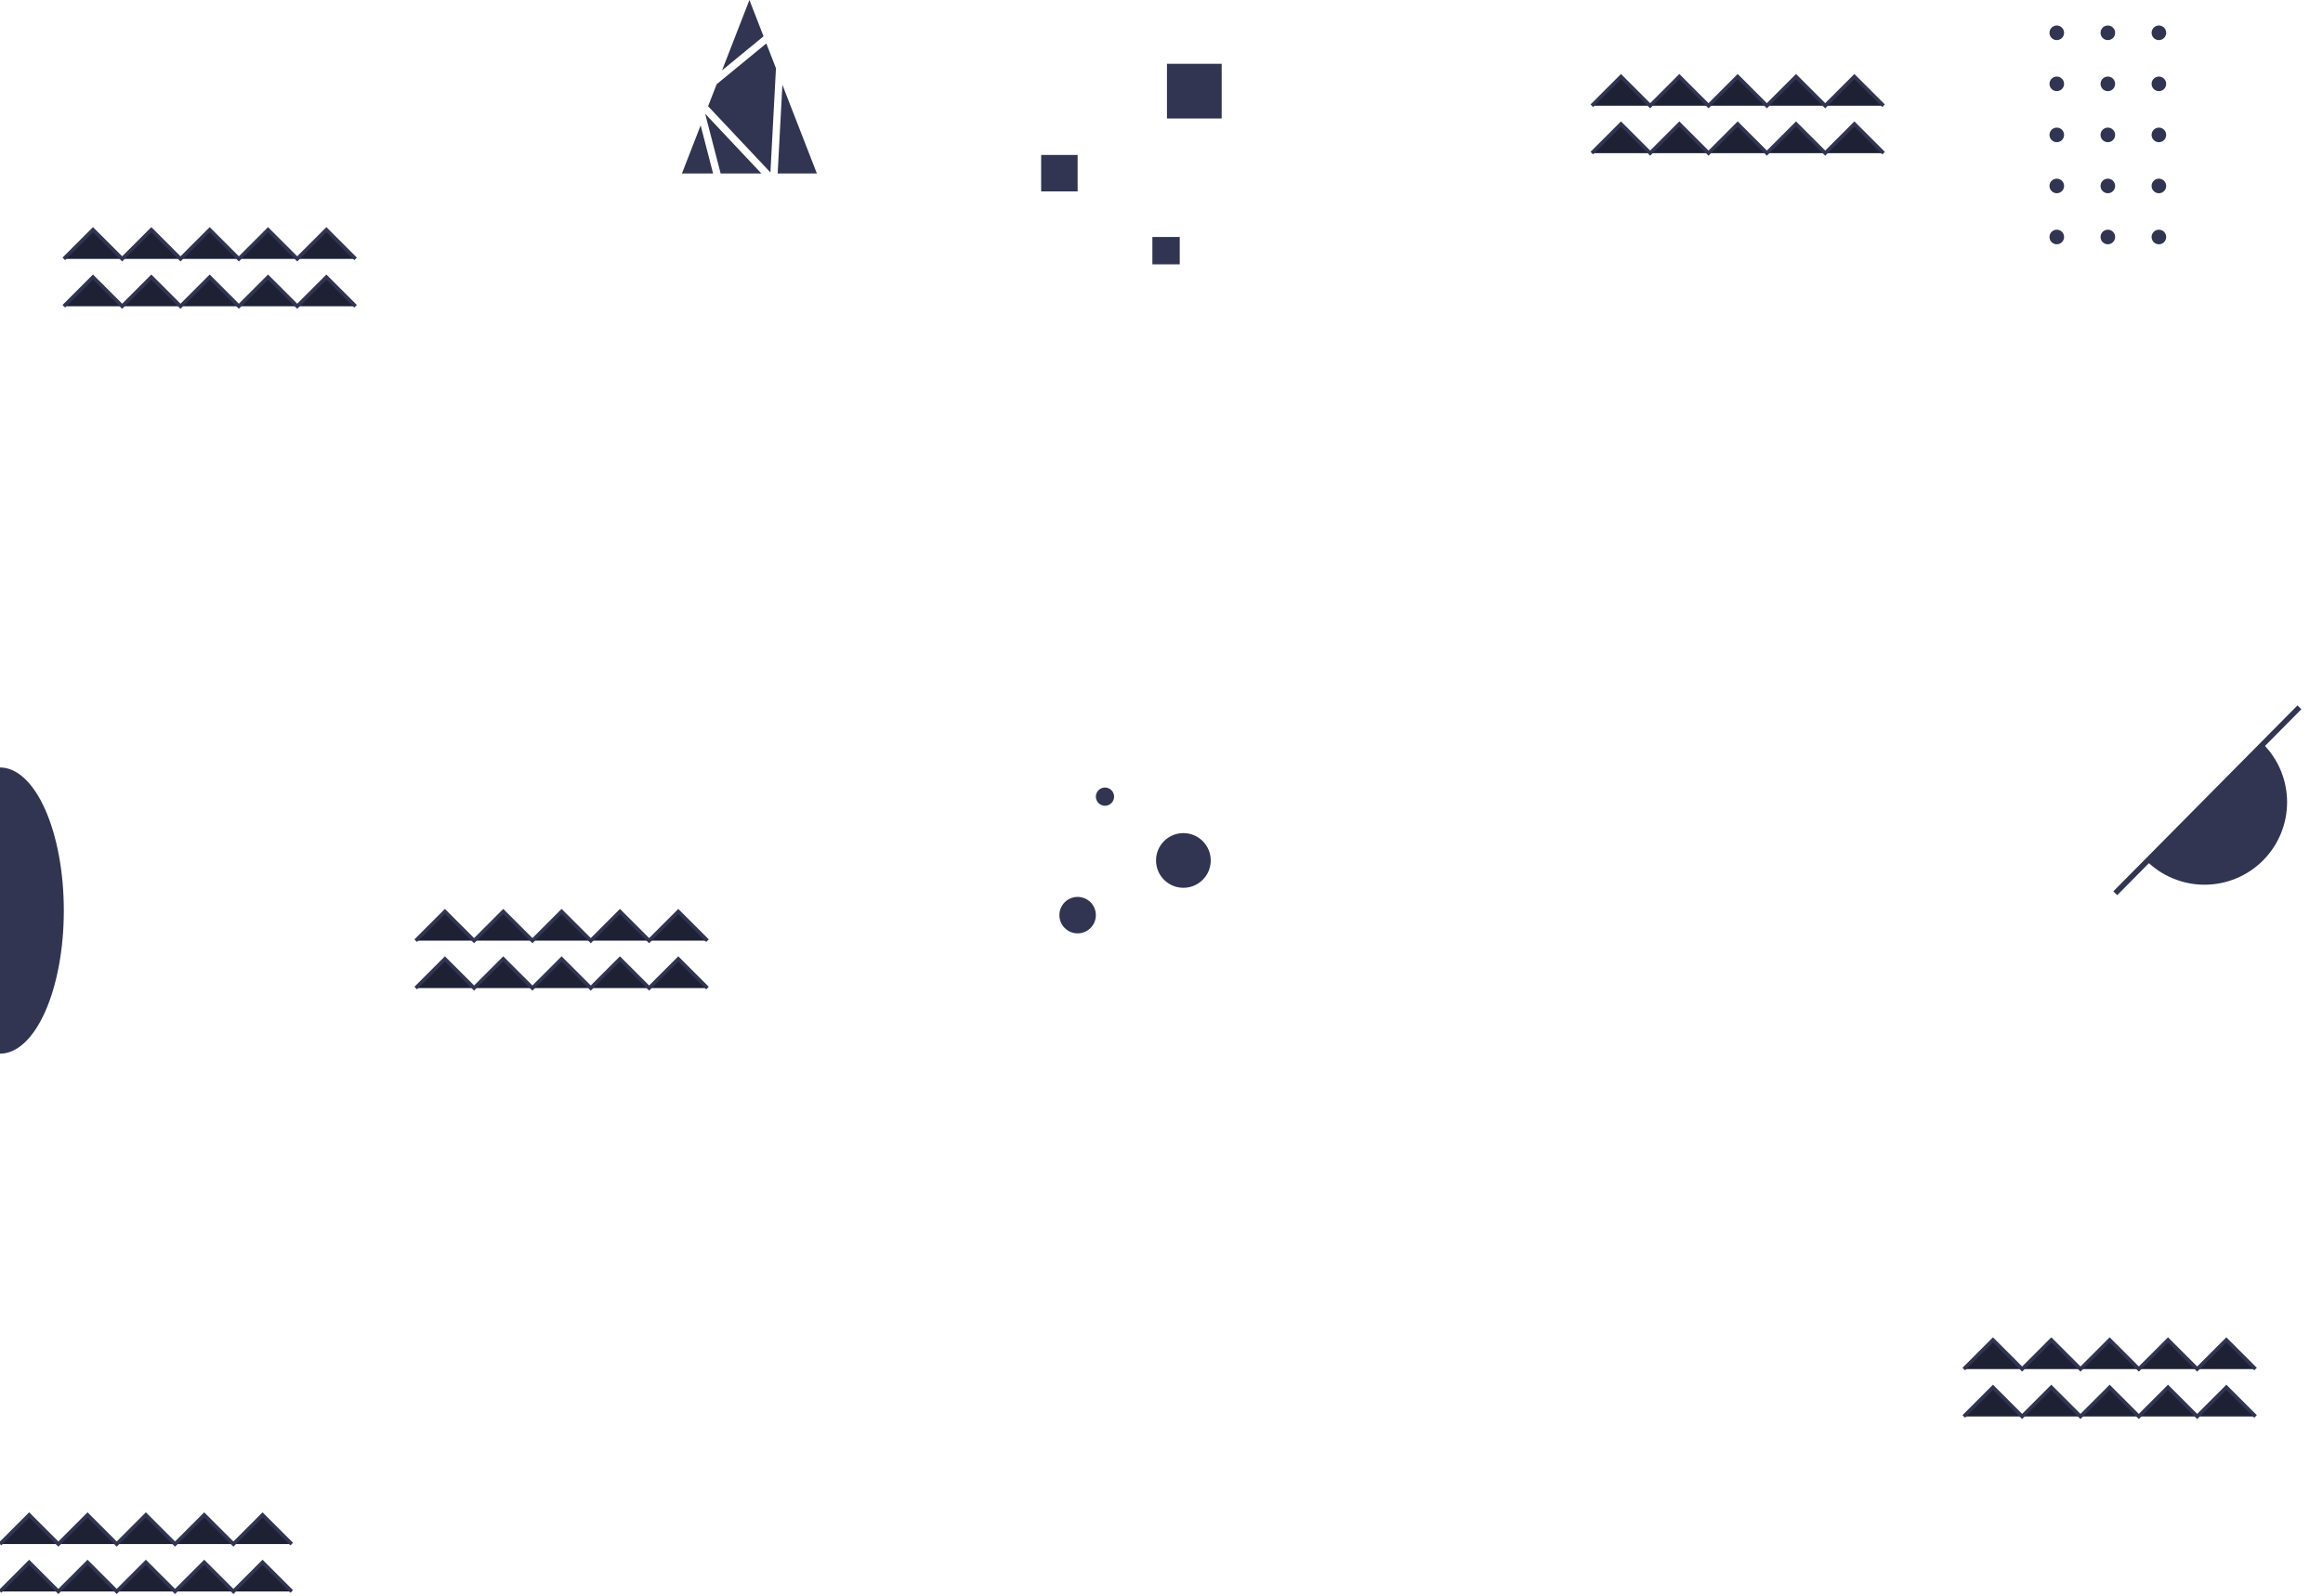
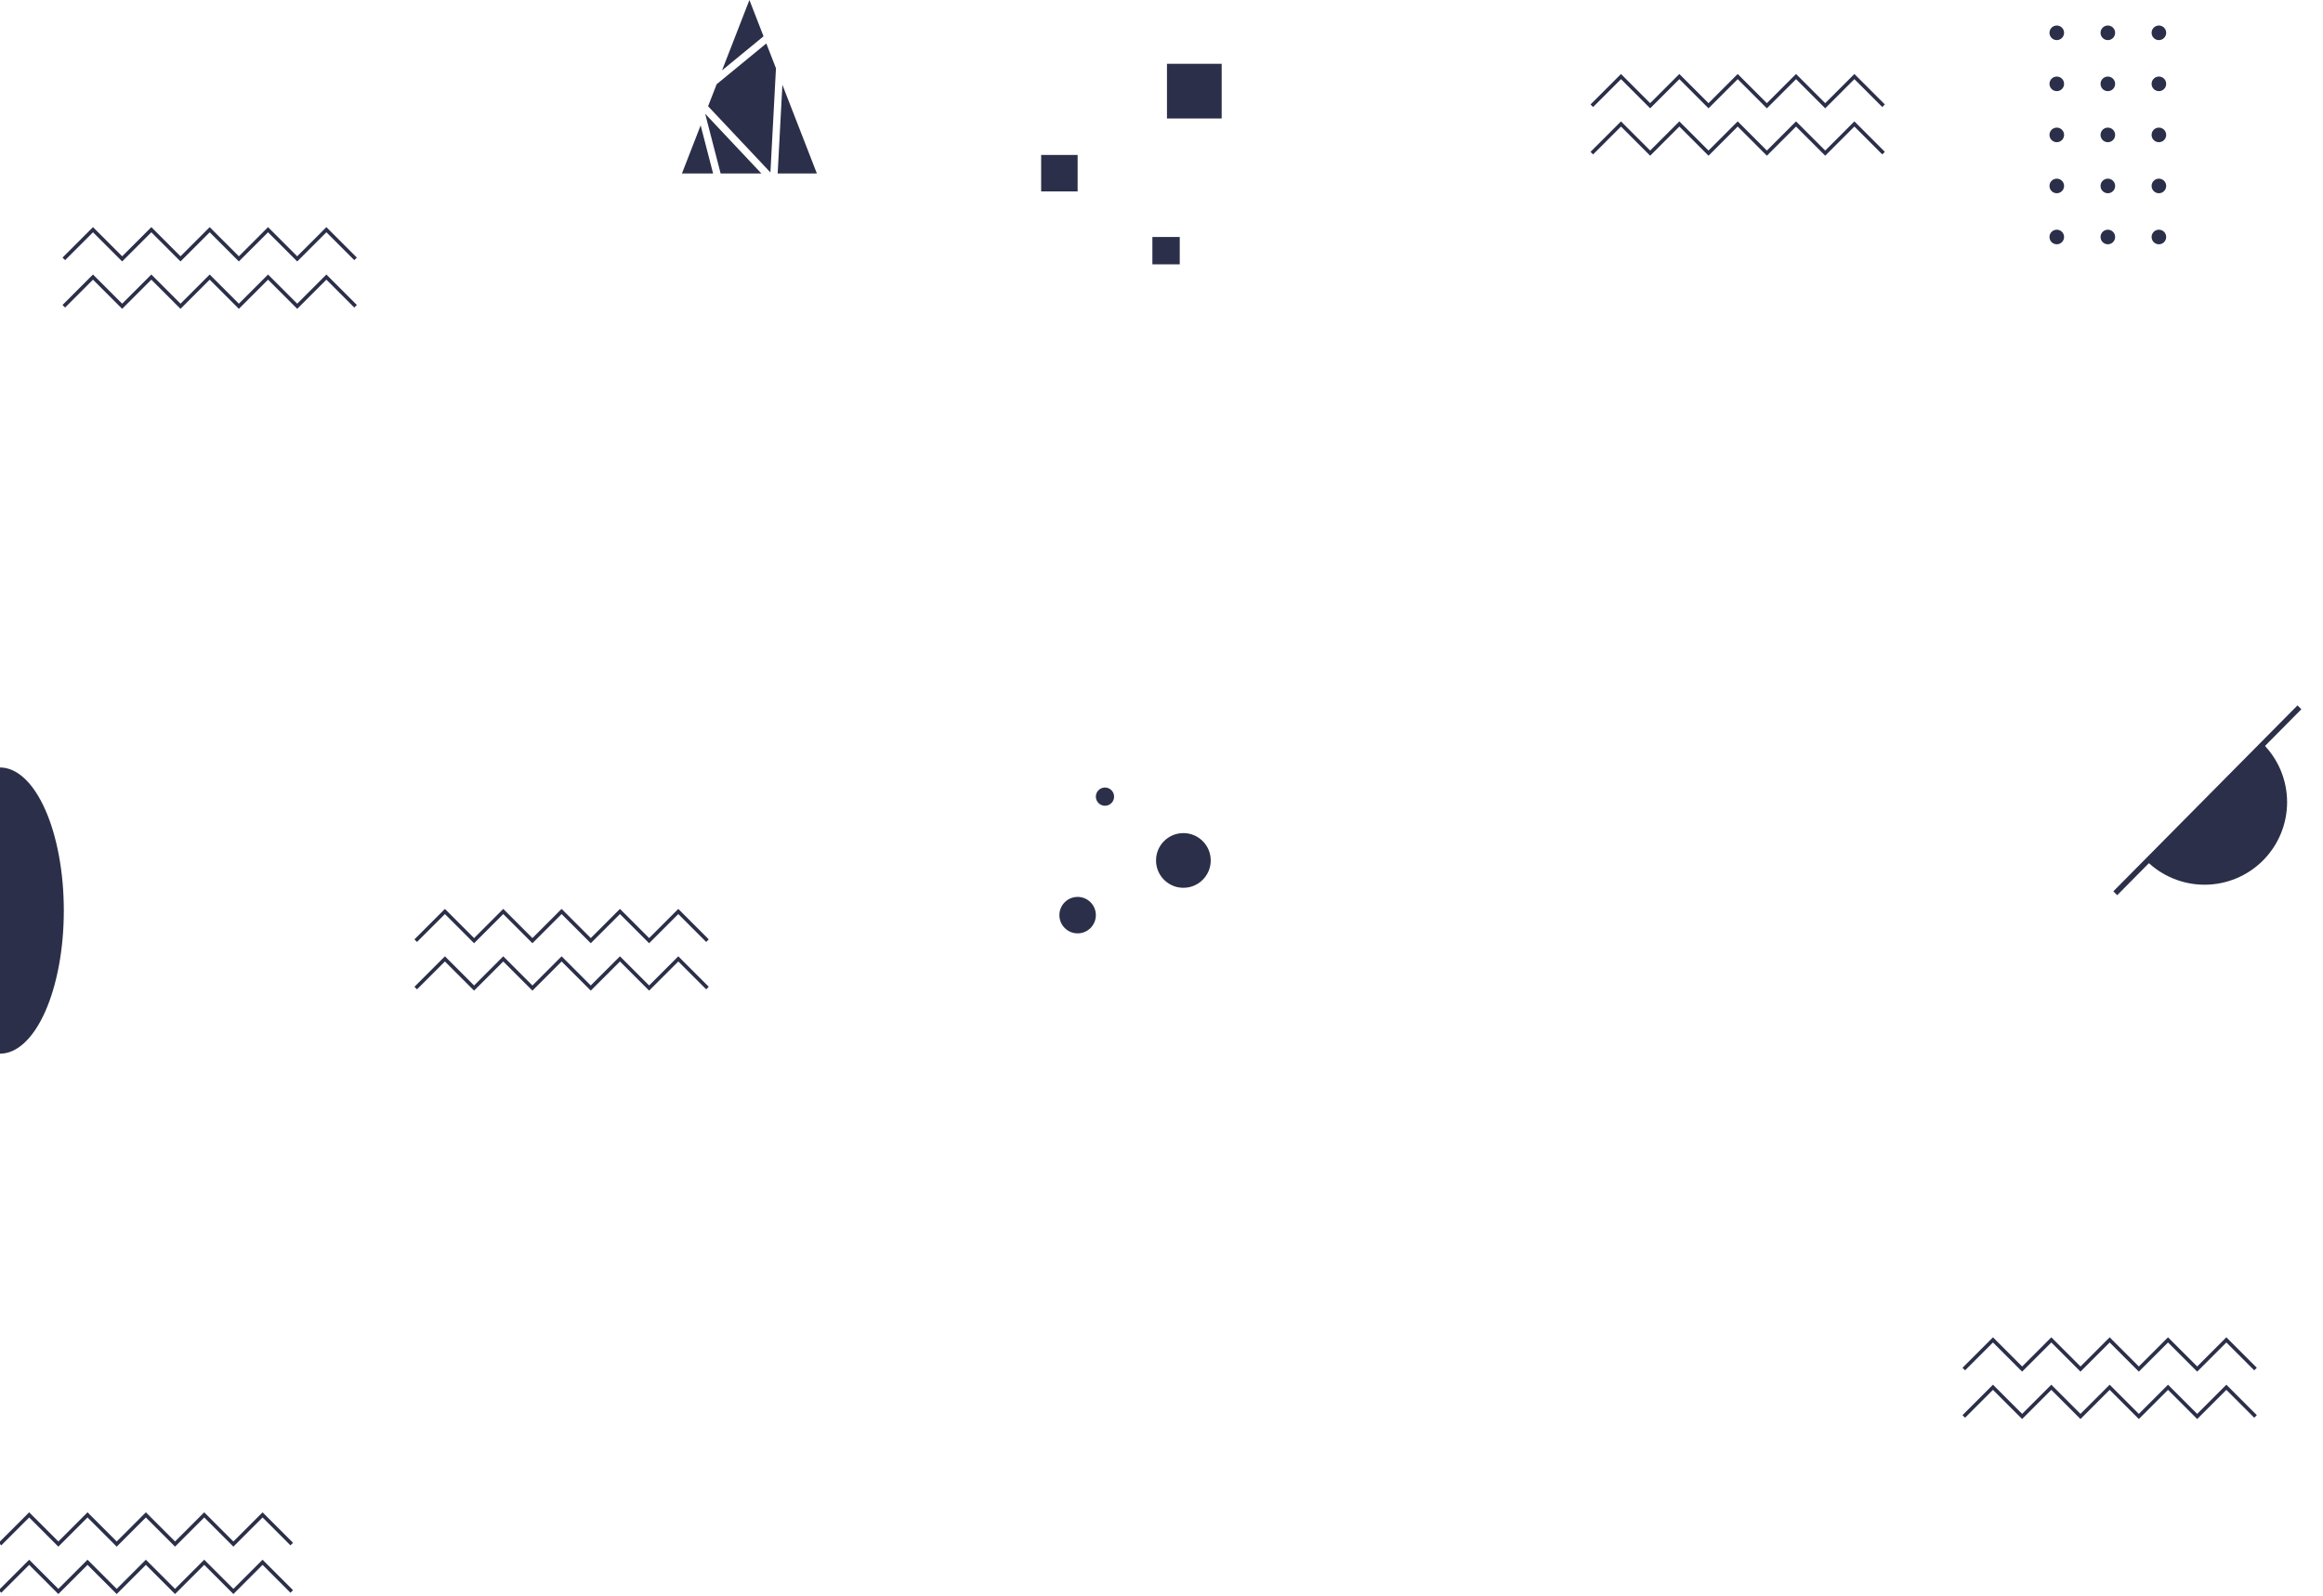
- <svg xmlns="http://www.w3.org/2000/svg" width="1274" height="875" viewBox="0 0 1274 875" fill="#1E2134">
-   <circle cx="1128" cy="18" r="4" fill="#313552" />
-   <circle cx="1128" cy="46" r="4" fill="#313552" />
-   <circle cx="1128" cy="74" r="4" fill="#313552" />
-   <circle cx="1128" cy="102" r="4" fill="#313552" />
-   <circle cx="1128" cy="130" r="4" fill="#313552" />
-   <circle cx="1156" cy="18" r="4" fill="#313552" />
-   <circle cx="1156" cy="46" r="4" fill="#313552" />
-   <circle cx="1156" cy="74" r="4" fill="#313552" />
-   <circle cx="1156" cy="102" r="4" fill="#313552" />
-   <circle cx="1156" cy="130" r="4" fill="#313552" />
-   <circle cx="1184" cy="18" r="4" fill="#313552" />
-   <circle cx="1184" cy="46" r="4" fill="#313552" />
-   <circle cx="1184" cy="74" r="4" fill="#313552" />
-   <circle cx="1184" cy="102" r="4" fill="#313552" />
-   <circle cx="1184" cy="130" r="4" fill="#313552" />
-   <rect x="571" y="85" width="20" height="20" fill="#313552" />
-   <rect x="632" y="130" width="15" height="15" fill="#313552" />
-   <rect x="640" y="35" width="30" height="30" fill="#313552" />
-   <path d="M35 142L51 126L67 142L83 126L99 142L115 126L131 142L147 126L163 142L179 126L195 142" stroke="#313552" stroke-width="2" />
-   <path d="M35 168L51 152L67 168L83 152L99 168L115 152L131 168L147 152L163 168L179 152L195 168" stroke="#313552" stroke-width="2" />
-   <path d="M1077 751L1093 735L1109 751L1125 735L1141 751L1157 735L1173 751L1189 735L1205 751L1221 735L1237 751" stroke="#313552" stroke-width="2" />
-   <path d="M1077 777L1093 761L1109 777L1125 761L1141 777L1157 761L1173 777L1189 761L1205 777L1221 761L1237 777" stroke="#313552" stroke-width="2" />
-   <path d="M228 516L244 500L260 516L276 500L292 516L308 500L324 516L340 500L356 516L372 500L388 516" stroke="#313552" stroke-width="2" />
-   <path d="M228 542L244 526L260 542L276 526L292 542L308 526L324 542L340 526L356 542L372 526L388 542" stroke="#313552" stroke-width="2" />
-   <path d="M0 847L16 831L32 847L48 831L64 847L80 831L96 847L112 831L128 847L144 831L160 847" stroke="#313552" stroke-width="2" />
-   <path d="M0 873L16 857L32 873L48 857L64 873L80 857L96 873L112 857L128 873L144 857L160 873" stroke="#313552" stroke-width="2" />
-   <path d="M873 58L889 42L905 58L921 42L937 58L953 42L969 58L985 42L1001 58L1017 42L1033 58" stroke="#313552" stroke-width="2" />
-   <path d="M873 84L889 68L905 84L921 68L937 84L953 68L969 84L985 68L1001 84L1017 68L1033 84" stroke="#313552" stroke-width="2" />
-   <path d="M0 421C4.596 421 9.148 423.03 13.394 426.975C17.64 430.92 21.499 436.703 24.749 443.992C27.999 451.282 30.577 459.935 32.336 469.459C34.095 478.983 35 489.191 35 499.5C35 509.809 34.095 520.017 32.336 529.541C30.577 539.065 27.999 547.718 24.749 555.008C21.499 562.297 17.64 568.08 13.394 572.025C9.148 575.97 4.596 578 -3.8147e-06 578L0 499.5V421Z" fill="#313552" />
-   <path fill-rule="evenodd" clip-rule="evenodd" d="M418.743 19.913L411 0L395.994 38.593L418.743 19.913ZM420.268 23.836L425.563 37.454L422.522 94.589L388.342 58.273L393.038 46.196L420.268 23.836ZM386.735 62.405L386.736 62.403L417.564 95.158H395.218L386.735 62.405ZM384.255 68.784L374 95.158H388.991H391.086L384.255 68.784ZM426.497 95.158L429.086 46.515L448 95.158H426.497Z" fill="#313552" />
-   <circle cx="606" cy="437" r="5" fill="#313552" />
-   <circle cx="649" cy="472" r="15" fill="#313552" />
-   <circle cx="591" cy="502" r="10" fill="#313552" />
-   <path d="M1241.05 408.017C1245.25 412.221 1248.59 417.212 1250.86 422.706C1253.14 428.199 1254.31 434.087 1254.31 440.033C1254.31 445.979 1253.14 451.867 1250.86 457.36C1248.59 462.854 1245.25 467.845 1241.05 472.05C1236.85 476.254 1231.85 479.589 1226.36 481.865C1220.87 484.14 1214.98 485.311 1209.03 485.311C1203.09 485.311 1197.2 484.14 1191.71 481.865C1186.21 479.589 1181.22 476.254 1177.02 472.05L1209.03 440.033L1241.05 408.017Z" fill="#313552" />
-   <path d="M1160.07 490L1261.07 388" stroke="#313552" stroke-width="3" />
+ <svg xmlns="http://www.w3.org/2000/svg" width="1274" height="875" viewBox="0 0 1274 875" fill="none">
+   <circle cx="1128" cy="18" r="4" fill="#2B2F49" />
+   <circle cx="1128" cy="46" r="4" fill="#2B2F49" />
+   <circle cx="1128" cy="74" r="4" fill="#2B2F49" />
+   <circle cx="1128" cy="102" r="4" fill="#2B2F49" />
+   <circle cx="1128" cy="130" r="4" fill="#2B2F49" />
+   <circle cx="1156" cy="18" r="4" fill="#2B2F49" />
+   <circle cx="1156" cy="46" r="4" fill="#2B2F49" />
+   <circle cx="1156" cy="74" r="4" fill="#2B2F49" />
+   <circle cx="1156" cy="102" r="4" fill="#2B2F49" />
+   <circle cx="1156" cy="130" r="4" fill="#2B2F49" />
+   <circle cx="1184" cy="18" r="4" fill="#2B2F49" />
+   <circle cx="1184" cy="46" r="4" fill="#2B2F49" />
+   <circle cx="1184" cy="74" r="4" fill="#2B2F49" />
+   <circle cx="1184" cy="102" r="4" fill="#2B2F49" />
+   <circle cx="1184" cy="130" r="4" fill="#2B2F49" />
+   <rect x="571" y="85" width="20" height="20" fill="#2B2F49" />
+   <rect x="632" y="130" width="15" height="15" fill="#2B2F49" />
+   <rect x="640" y="35" width="30" height="30" fill="#2B2F49" />
+   <path d="M35 142L51 126L67 142L83 126L99 142L115 126L131 142L147 126L163 142L179 126L195 142" stroke="#2B2F49" stroke-width="2" />
+   <path d="M35 168L51 152L67 168L83 152L99 168L115 152L131 168L147 152L163 168L179 152L195 168" stroke="#2B2F49" stroke-width="2" />
+   <path d="M1077 751L1093 735L1109 751L1125 735L1141 751L1157 735L1173 751L1189 735L1205 751L1221 735L1237 751" stroke="#2B2F49" stroke-width="2" />
+   <path d="M1077 777L1093 761L1109 777L1125 761L1141 777L1157 761L1173 777L1189 761L1205 777L1221 761L1237 777" stroke="#2B2F49" stroke-width="2" />
+   <path d="M228 516L244 500L260 516L276 500L292 516L308 500L324 516L340 500L356 516L372 500L388 516" stroke="#2B2F49" stroke-width="2" />
+   <path d="M228 542L244 526L260 542L276 526L292 542L308 526L324 542L340 526L356 542L372 526L388 542" stroke="#2B2F49" stroke-width="2" />
+   <path d="M0 847L16 831L32 847L48 831L64 847L80 831L96 847L112 831L128 847L144 831L160 847" stroke="#2B2F49" stroke-width="2" />
+   <path d="M0 873L16 857L32 873L48 857L64 873L80 857L96 873L112 857L128 873L144 857L160 873" stroke="#2B2F49" stroke-width="2" />
+   <path d="M873 58L889 42L905 58L921 42L937 58L953 42L969 58L985 42L1001 58L1017 42L1033 58" stroke="#2B2F49" stroke-width="2" />
+   <path d="M873 84L889 68L905 84L921 68L937 84L953 68L969 84L985 68L1001 84L1017 68L1033 84" stroke="#2B2F49" stroke-width="2" />
+   <path d="M0 421C4.596 421 9.148 423.03 13.394 426.975C17.64 430.92 21.499 436.703 24.749 443.992C27.999 451.282 30.577 459.935 32.336 469.459C34.095 478.983 35 489.191 35 499.5C35 509.809 34.095 520.017 32.336 529.541C30.577 539.065 27.999 547.718 24.749 555.008C21.499 562.297 17.64 568.08 13.394 572.025C9.148 575.97 4.596 578 -3.8147e-06 578L0 499.5V421Z" fill="#2B2F49" />
+   <path fill-rule="evenodd" clip-rule="evenodd" d="M418.743 19.913L411 0L395.994 38.593L418.743 19.913ZM420.268 23.836L425.563 37.454L422.522 94.589L388.342 58.273L393.038 46.196L420.268 23.836ZM386.735 62.405L386.736 62.403L417.564 95.158H395.218L386.735 62.405ZM384.255 68.784L374 95.158H388.991H391.086L384.255 68.784ZM426.497 95.158L429.086 46.515L448 95.158H426.497Z" fill="#2B2F49" />
+   <circle cx="606" cy="437" r="5" fill="#2B2F49" />
+   <circle cx="649" cy="472" r="15" fill="#2B2F49" />
+   <circle cx="591" cy="502" r="10" fill="#2B2F49" />
+   <path d="M1241.05 408.017C1245.25 412.221 1248.59 417.212 1250.86 422.706C1253.14 428.199 1254.31 434.087 1254.31 440.033C1254.31 445.979 1253.14 451.867 1250.86 457.36C1248.59 462.854 1245.25 467.845 1241.05 472.05C1236.85 476.254 1231.85 479.589 1226.36 481.865C1220.87 484.14 1214.98 485.311 1209.03 485.311C1203.09 485.311 1197.2 484.14 1191.71 481.865C1186.21 479.589 1181.22 476.254 1177.02 472.05L1209.03 440.033L1241.05 408.017Z" fill="#2B2F49" />
+   <path d="M1160.07 490L1261.07 388" stroke="#2B2F49" stroke-width="3" />
</svg>
